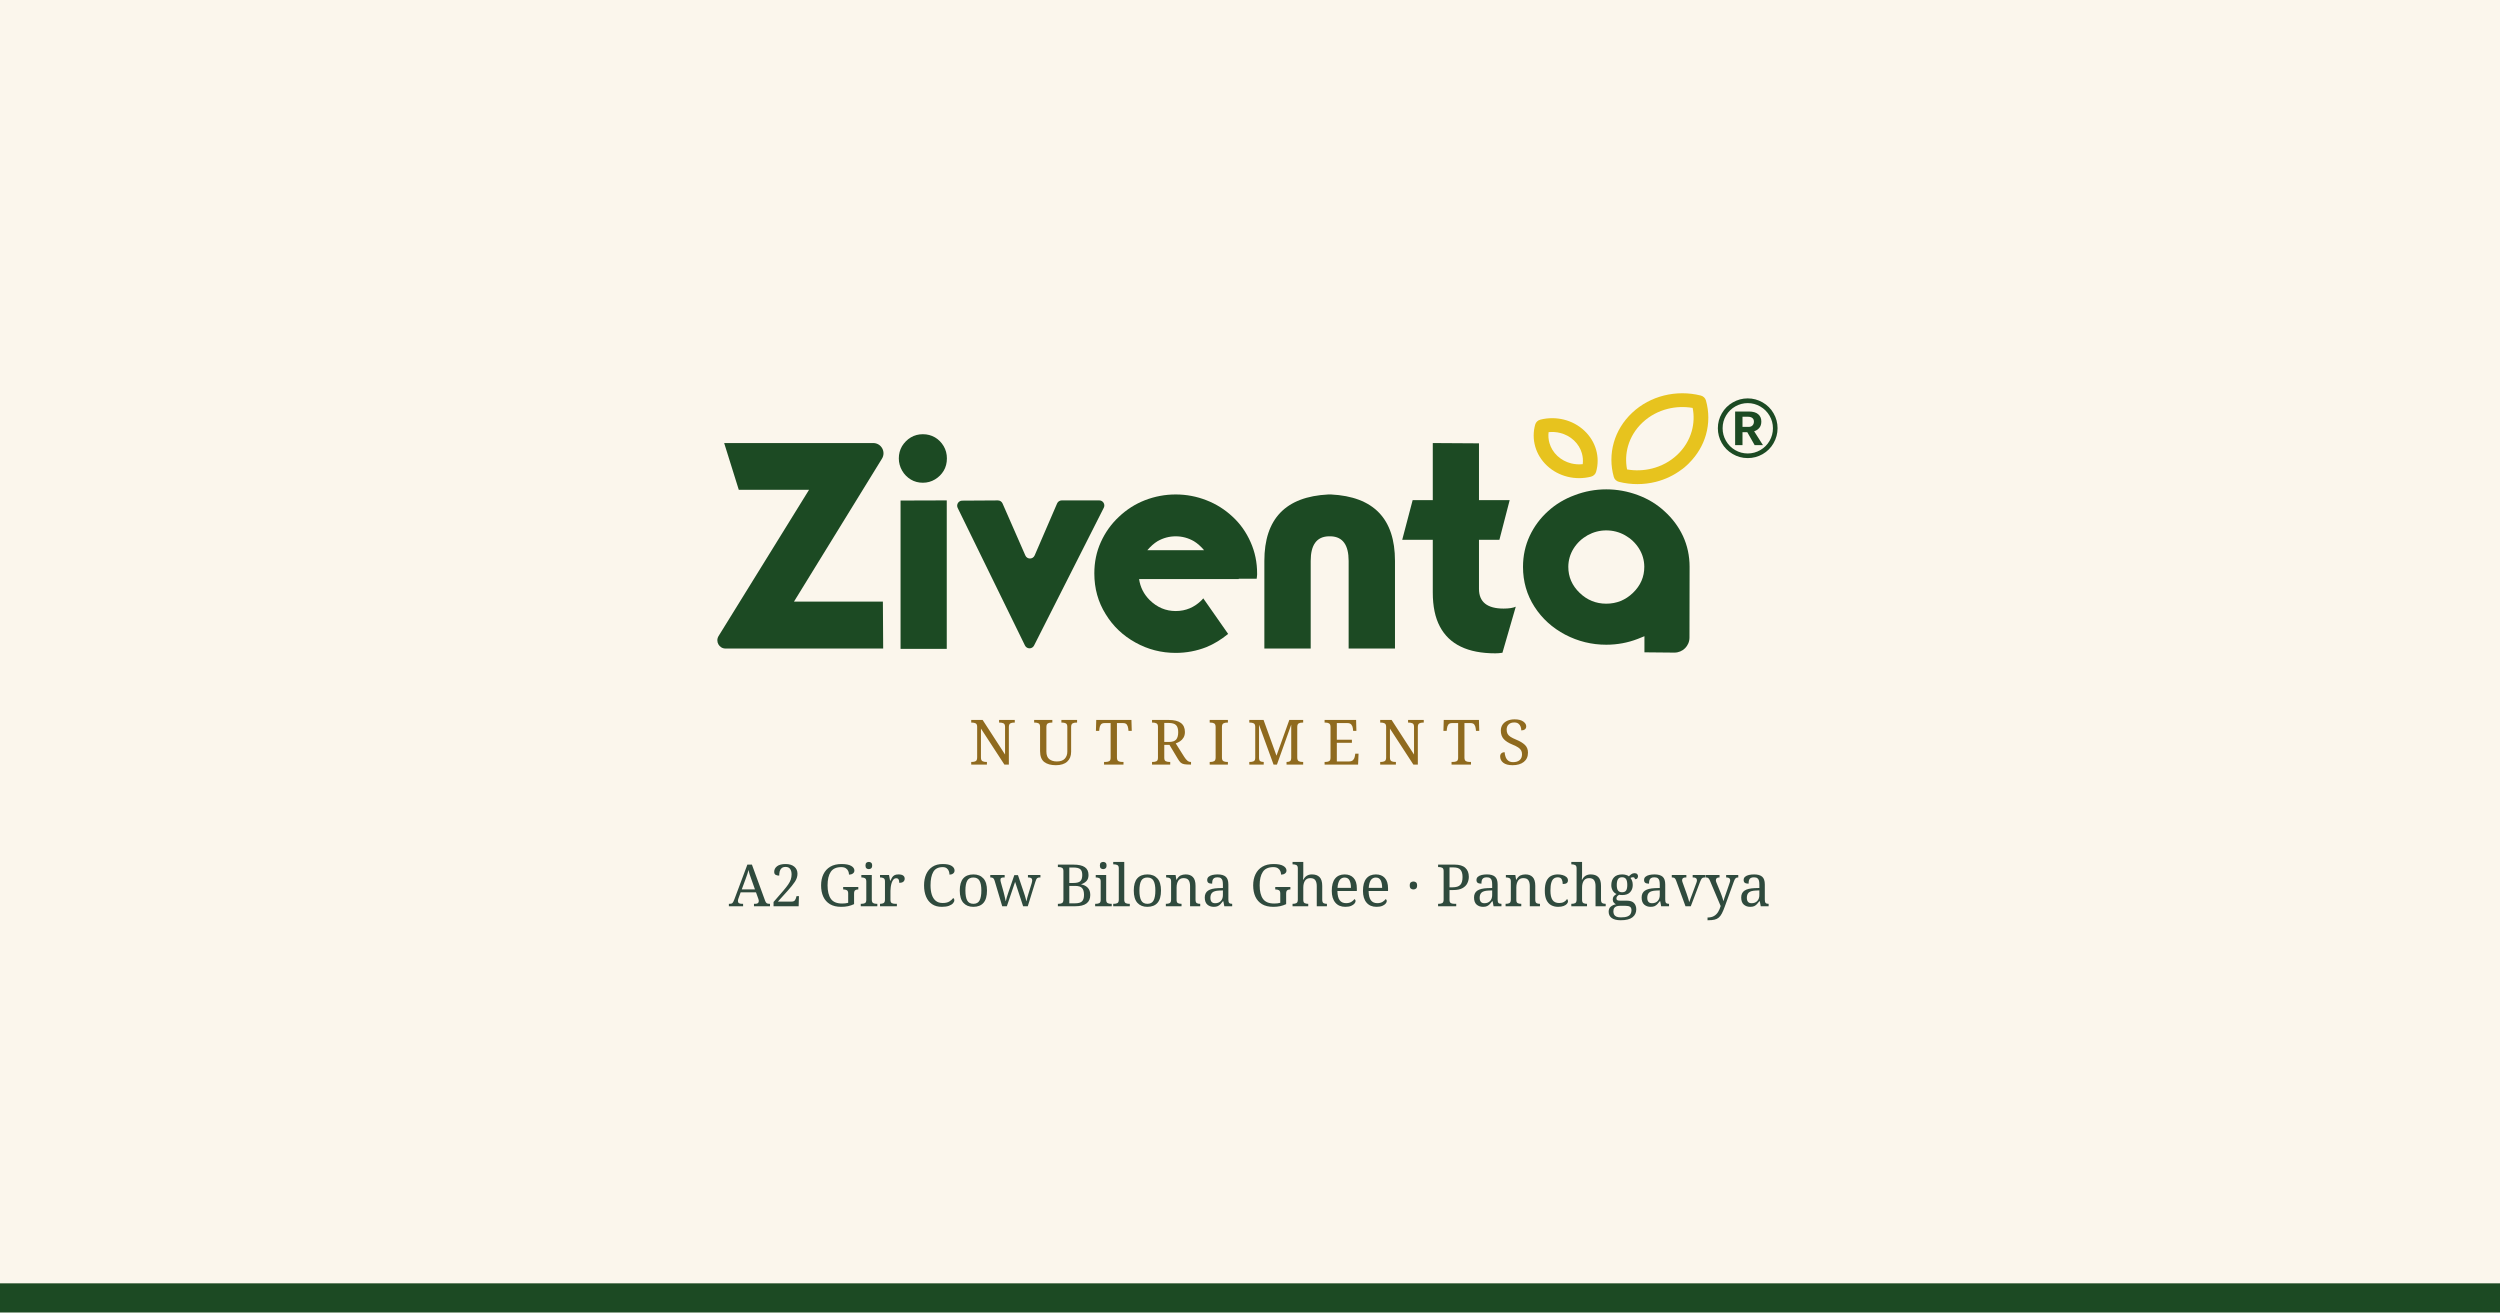
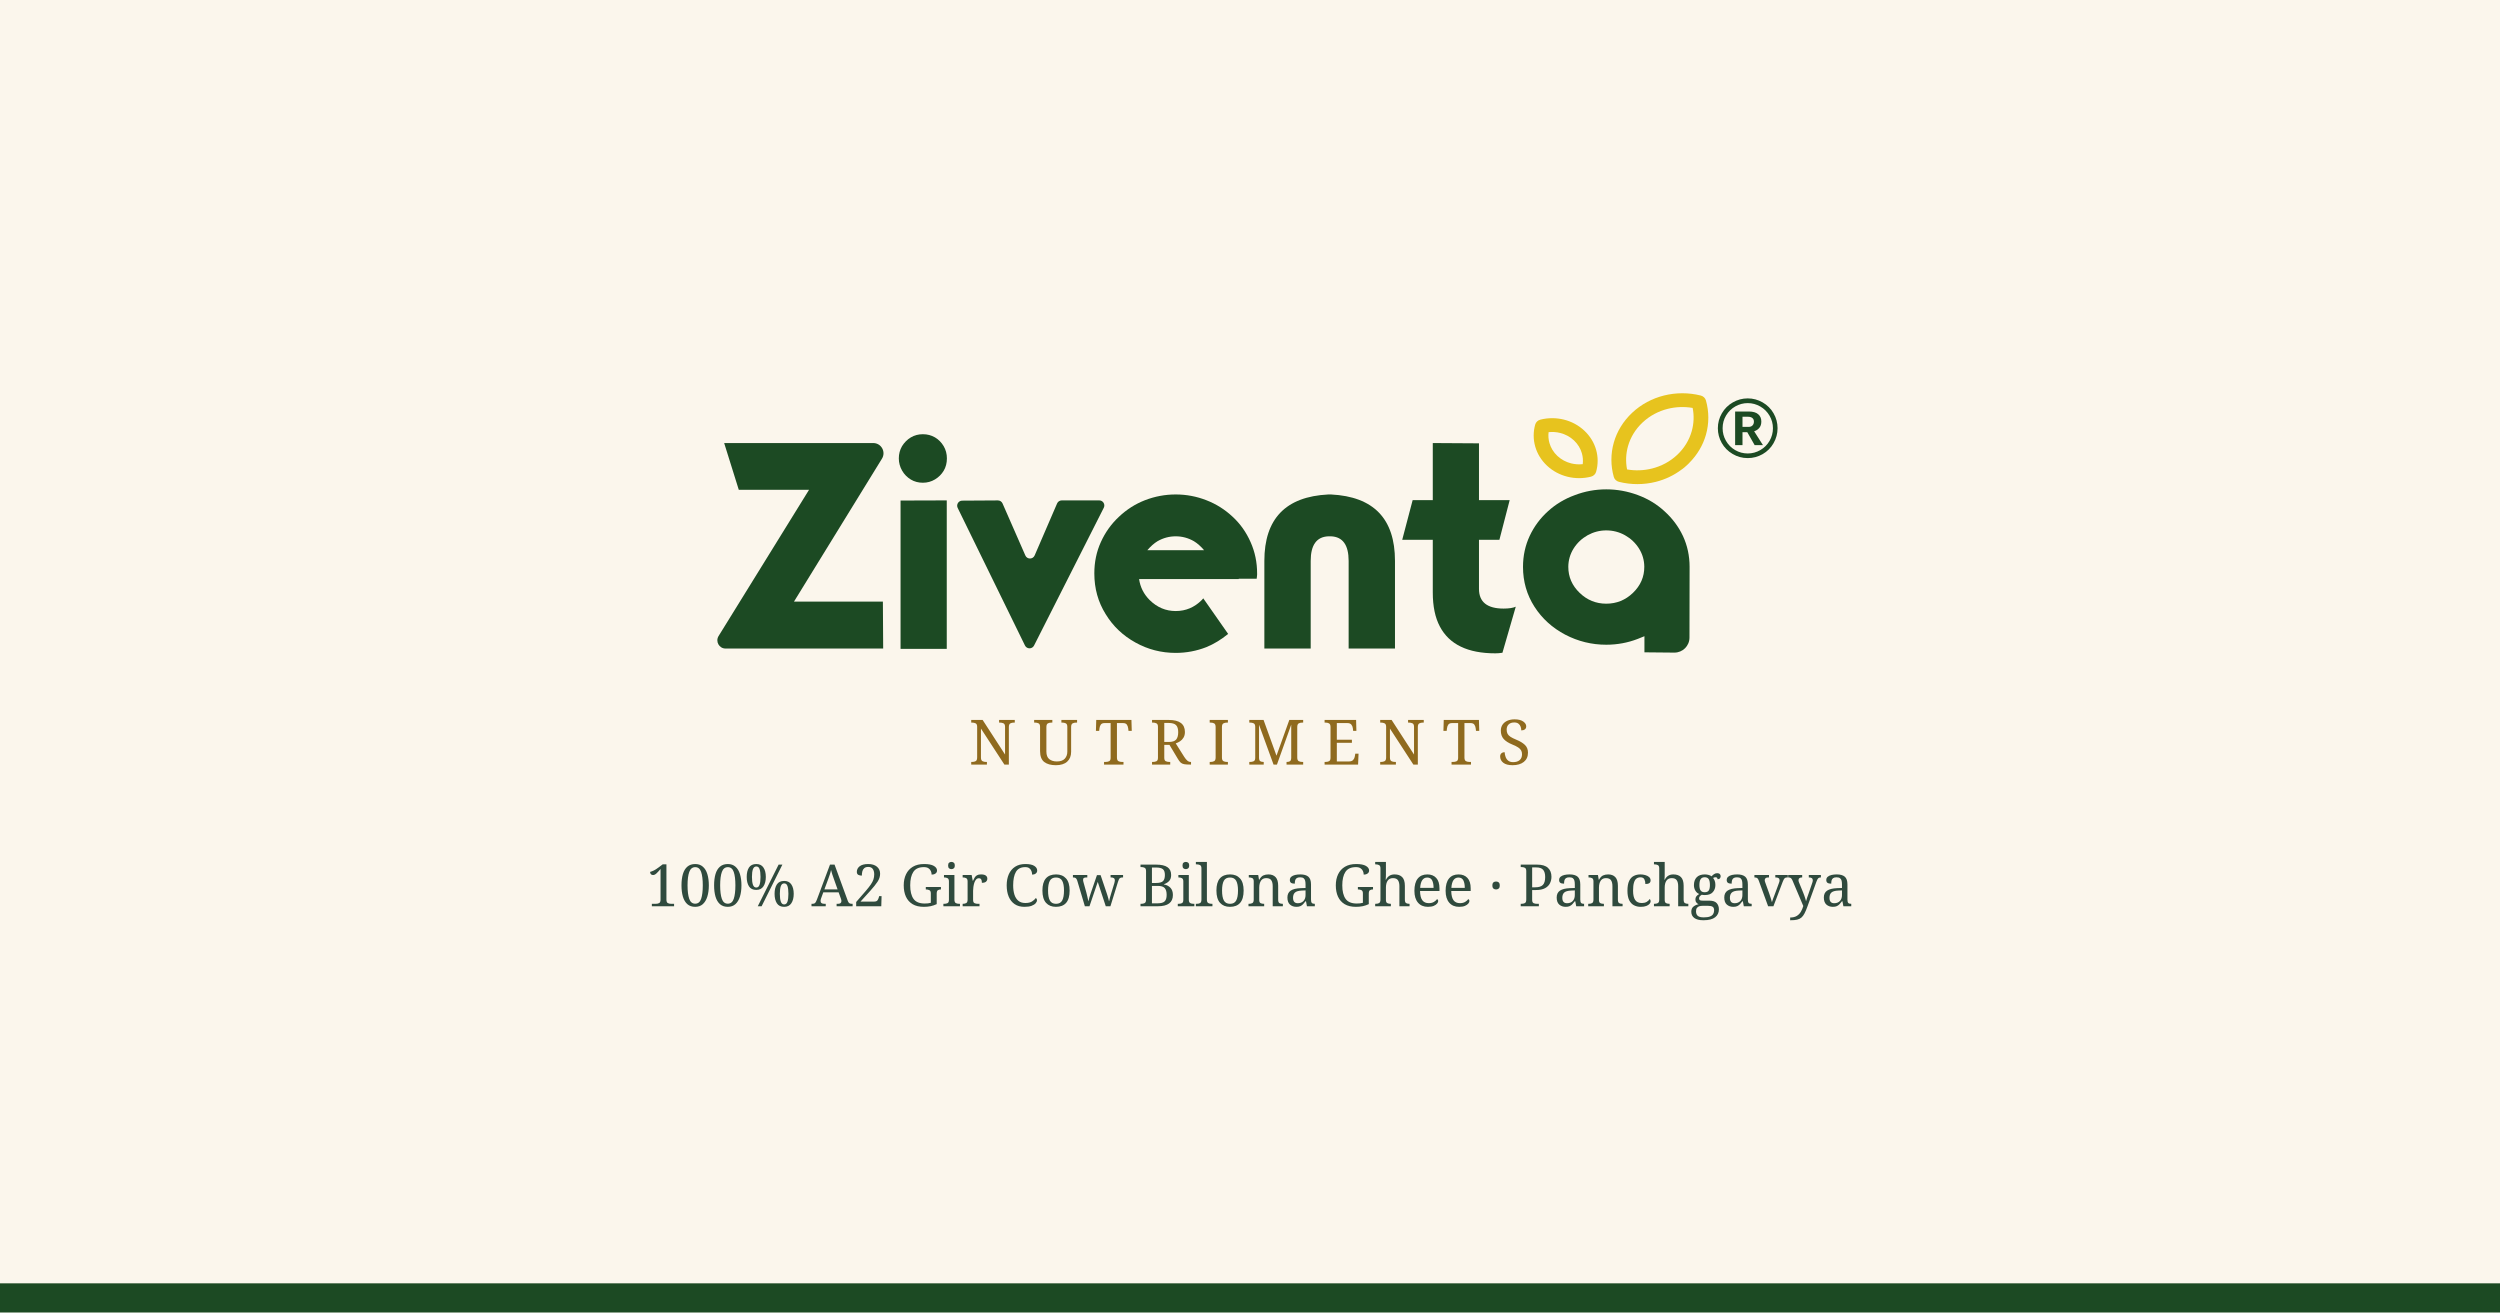
<svg xmlns="http://www.w3.org/2000/svg" viewBox="0 0 1200 630">
  <rect width="1200" height="630" fill="#FBF6EC" />
  <g transform="translate(343.3,188.40) scale(1.45)">
    <g transform="translate(-133.527,-170.504)">
      <path transform="matrix(1,0,0,-1,164.5845,202.722)" d="M0 0H-23.251L-28.094 15.485H21.26C23.912 15.485 25.537 12.577 24.147 10.318L-4.985-37.011H24.45L24.546-52.544H-27.627C-29.756-52.544-31.058-50.208-29.938-48.397Z" fill="#1c4a23" />
      <path transform="matrix(1,0,0,-1,210.1773,206.222)" d="M0 0V-49.14H-15.294V-.048ZM-1.007 9.828C-1.71 8.645-2.669 7.687-3.884 6.951-5.099 6.216-6.44 5.849-7.91 5.849-9.381 5.849-10.708 6.2-11.89 6.903-13.104 7.639-14.063 8.613-14.767 9.828-15.502 11.106-15.869 12.465-15.869 13.903-15.869 15.373-15.518 16.715-14.814 17.931-14.047 19.177-13.072 20.151-11.89 20.854-10.708 21.558-9.381 21.909-7.91 21.909-6.44 21.909-5.099 21.558-3.884 20.854-2.701 20.151-1.742 19.177-1.007 17.931-.305 16.715 .048 15.373 .048 13.903 .048 12.369-.305 11.01-1.007 9.828" fill="#1c4a23" />
      <path transform="matrix(1,0,0,-1,262.1603,208.6558)" d="M0 0-23.088-45.618C-23.713-46.853-25.481-46.841-26.09-45.598L-48.366-.059C-48.909 1.051-48.106 2.347-46.87 2.354L-35.061 2.427C-34.391 2.431-33.784 2.037-33.515 1.423L-25.965-15.802C-25.377-17.144-23.471-17.139-22.89-15.793L-15.458 1.422C-15.193 2.036-14.588 2.434-13.919 2.434H-1.496C-.246 2.434 .564 1.115 0 0" fill="#1c4a23" />
      <path transform="matrix(1,0,0,-1,285.9722,218.1116)" d="M0 0C-2.142 0-4.155-.544-6.041-1.63-7.191-2.333-8.311-3.324-9.396-4.603H9.396C8.31-3.324 7.191-2.333 6.041-1.63 4.154-.544 2.141 0 0 0M24.785-1.917C26.225-5.146 26.943-8.598 26.943-12.273V-12.705C26.943-12.865 26.928-13.041 26.895-13.232L26.799-14.047H20.855V-14.143H-12.129C-11.746-16.828-10.579-19.145-8.63-21.094-6.169-23.524-3.292-24.738 0-24.738 3.323-24.738 6.2-23.524 8.63-21.094L8.726-20.999 8.869-20.807 9.013-20.663 9.109-20.519 17.355-32.313C14.99-34.23 12.592-35.685 10.164-36.675 6.903-37.954 3.516-38.593 0-38.593-4.763-38.593-9.189-37.458-13.28-35.189-17.467-32.888-20.775-29.741-23.204-25.745-25.696-21.75-26.943-17.259-26.943-12.273-26.943-8.533-26.224-5.081-24.786-1.917-23.348 1.278-21.366 4.059-18.841 6.425-16.284 8.853-13.408 10.691-10.212 11.938-6.92 13.216-3.517 13.855 0 13.855 3.516 13.855 6.903 13.216 10.164 11.938 13.391 10.691 16.283 8.869 18.842 6.473 21.365 4.139 23.348 1.343 24.785-1.917" fill="#1c4a23" />
      <path transform="matrix(1,0,0,-1,336.5034,218.1116)" d="M0 0C-3.9-.16-5.85-2.876-5.85-8.149V-37.155H-21.19V-8.149C-21.19 5.817-14.127 13.152 0 13.855H.862C14.989 13.152 22.053 5.817 22.053-8.149V-37.155H6.712V-8.149C6.712-2.876 4.762-.16 .862 0Z" fill="#1c4a23" />
      <path transform="matrix(1,0,0,-1,371.0679,219.262)" d="M0 0H-10.115L-6.663 13.136H0V32.025L15.294 31.929V13.136H25.457L22.054 0H15.294V-16.252C15.294-20.599 18.01-22.773 23.443-22.773 25.201-22.773 26.544-22.565 27.471-22.149L23.061-37.395C22.261-37.522 21.479-37.586 20.711-37.586 16.141-37.586 12.337-36.851 9.301-35.381 6.232-33.912 3.915-31.69 2.35-28.717 .783-25.777 0-22.022 0-17.451Z" fill="#1c4a23" />
      <path transform="matrix(1,0,0,-1,417.6738,222.1696)" d="M0 0C-1.135-1.81-1.734-3.891-1.741-6.027-1.751-9.367-.497-12.247 2.021-14.67 4.497-17.053 7.427-18.243 10.812-18.243 14.228-18.243 17.174-17.053 19.651-14.67 22.174-12.242 23.428-9.353 23.412-6.004 23.402-3.875 22.803-1.803 21.672 0 20.512 1.848 18.961 3.32 17.018 4.418 15.106 5.483 13.037 6.016 10.812 6.016 8.65 6.016 6.597 5.483 4.654 4.418 2.71 3.32 1.159 1.848 0 0M23.459-29.009C22.456-29.449 21.719-29.747 21.249-29.903 17.927-31.188 14.448-31.83 10.812-31.83 6.017-31.83 1.488-30.718-2.775-28.492-7.038-26.236-10.423-23.164-12.93-19.277-15.469-15.328-16.738-10.926-16.738-6.066-16.738-2.399-16.001 1.017-14.528 4.183-13.056 7.317-11.034 10.043-8.464 12.363-5.925 14.682-2.979 16.454 .375 17.676 3.729 18.961 7.208 19.603 10.812 19.603 14.385 19.603 17.865 18.976 21.249 17.722 24.634 16.469 27.58 14.682 30.088 12.363 32.721 9.981 34.758 7.254 36.2 4.183 37.673 1.017 38.409-2.399 38.409-6.066L38.371-29.468C38.366-32.233 36.11-34.465 33.345-34.439L23.459-34.345Z" fill="#1c4a23" />
      <path transform="matrix(1,0,0,-1,404.9837,188.4113)" d="M0 0C-.683 2.388-.685 4.913-.006 7.303 .209 8.069 .846 8.709 1.721 8.928 4.272 9.567 6.97 9.566 9.52 8.925 11.983 8.307 14.313 7.089 16.247 5.277L16.257 5.268C18.19 3.454 19.489 1.27 20.148-1.039 20.831-3.426 20.833-5.952 20.154-8.342 19.938-9.109 19.302-9.748 18.427-9.967 15.876-10.606 13.178-10.605 10.628-9.964 8.165-9.346 5.835-8.128 3.901-6.316L3.891-6.307C1.958-4.494 .659-2.309 0 0M4.425 4.776C4.276 3.575 4.369 2.352 4.704 1.178 5.151-.385 6.028-1.863 7.333-3.089 8.64-4.312 10.218-5.135 11.885-5.554 13.137-5.868 14.442-5.955 15.723-5.815 15.872-4.614 15.779-3.391 15.443-2.217 14.997-.654 14.12 .824 12.815 2.05 11.507 3.273 9.93 4.096 8.264 4.514 7.012 4.829 5.706 4.916 4.425 4.776" fill="#e7c31e" />
      <path transform="matrix(1,0,0,-1,456.7765,183.3557)" d="M0 0C-.818-2.86-2.421-5.562-4.807-7.799L-4.817-7.808C-7.203-10.045-10.084-11.548-13.135-12.314-15.831-12.992-18.659-13.092-21.393-12.616-21.9-10.053-21.794-7.402-21.071-4.875-20.255-2.016-18.649 .687-16.26 2.929-13.869 5.169-10.985 6.674-7.935 7.44-5.24 8.117-2.413 8.217 .322 7.742 .829 5.178 .722 2.527 0 0M4.713 10.227C4.497 10.995 3.861 11.636 2.985 11.855-.999 12.852-5.211 12.852-9.192 11.851-13.037 10.886-16.674 8.986-19.692 6.156L-19.702 6.147C-22.72 3.317-24.747-.092-25.776-3.697-26.843-7.425-26.844-11.37-25.784-15.102-25.569-15.87-24.932-16.511-24.057-16.729-20.073-17.727-15.86-17.726-11.879-16.725-8.791-15.95-5.842-14.559-3.231-12.576-3.22-12.571-3.207-12.571-3.196-12.565-2.859-12.379-2.087-11.682-1.513-11.146-1.471-11.108-1.426-11.073-1.385-11.034-1.397-11.045-1.412-11.053-1.424-11.064-1.412-11.053-1.404-11.045-1.392-11.034H-1.385L-1.38-11.03-1.375-11.025-1.37-11.021C-1.318-10.972-1.272-10.92-1.22-10.871-.986-10.649-.821-10.489-.821-10.489L-.826-10.475C1.889-7.752 3.74-4.552 4.705-1.178 5.772 2.551 5.773 6.496 4.713 10.227" fill="#e7c31e" />
      <text x="465" y="192" font-family="Arial, Helvetica, sans-serif" font-size="28" font-weight="700" fill="#1c4a23">®</text>
    </g>
  </g>
  <text x="600.0" y="367.0" text-anchor="middle" font-family="Georgia, serif" font-size="30" letter-spacing="8" fill="#8F6A1E">NUTRIMENTS</text>
-   <text x="600.0" y="435.0" text-anchor="middle" font-family="Georgia, serif" font-size="28" fill="#2F4A3D">A2 Gir Cow Bilona Ghee · Panchgavya</text>
+   <text x="600.0" y="435.0" text-anchor="middle" font-family="Georgia, serif" font-size="28" fill="#2F4A3D">100% A2 Gir Cow Bilona Ghee · Panchgavya</text>
  <rect y="616" width="1200" height="14" fill="#1c4a23" />
</svg>
